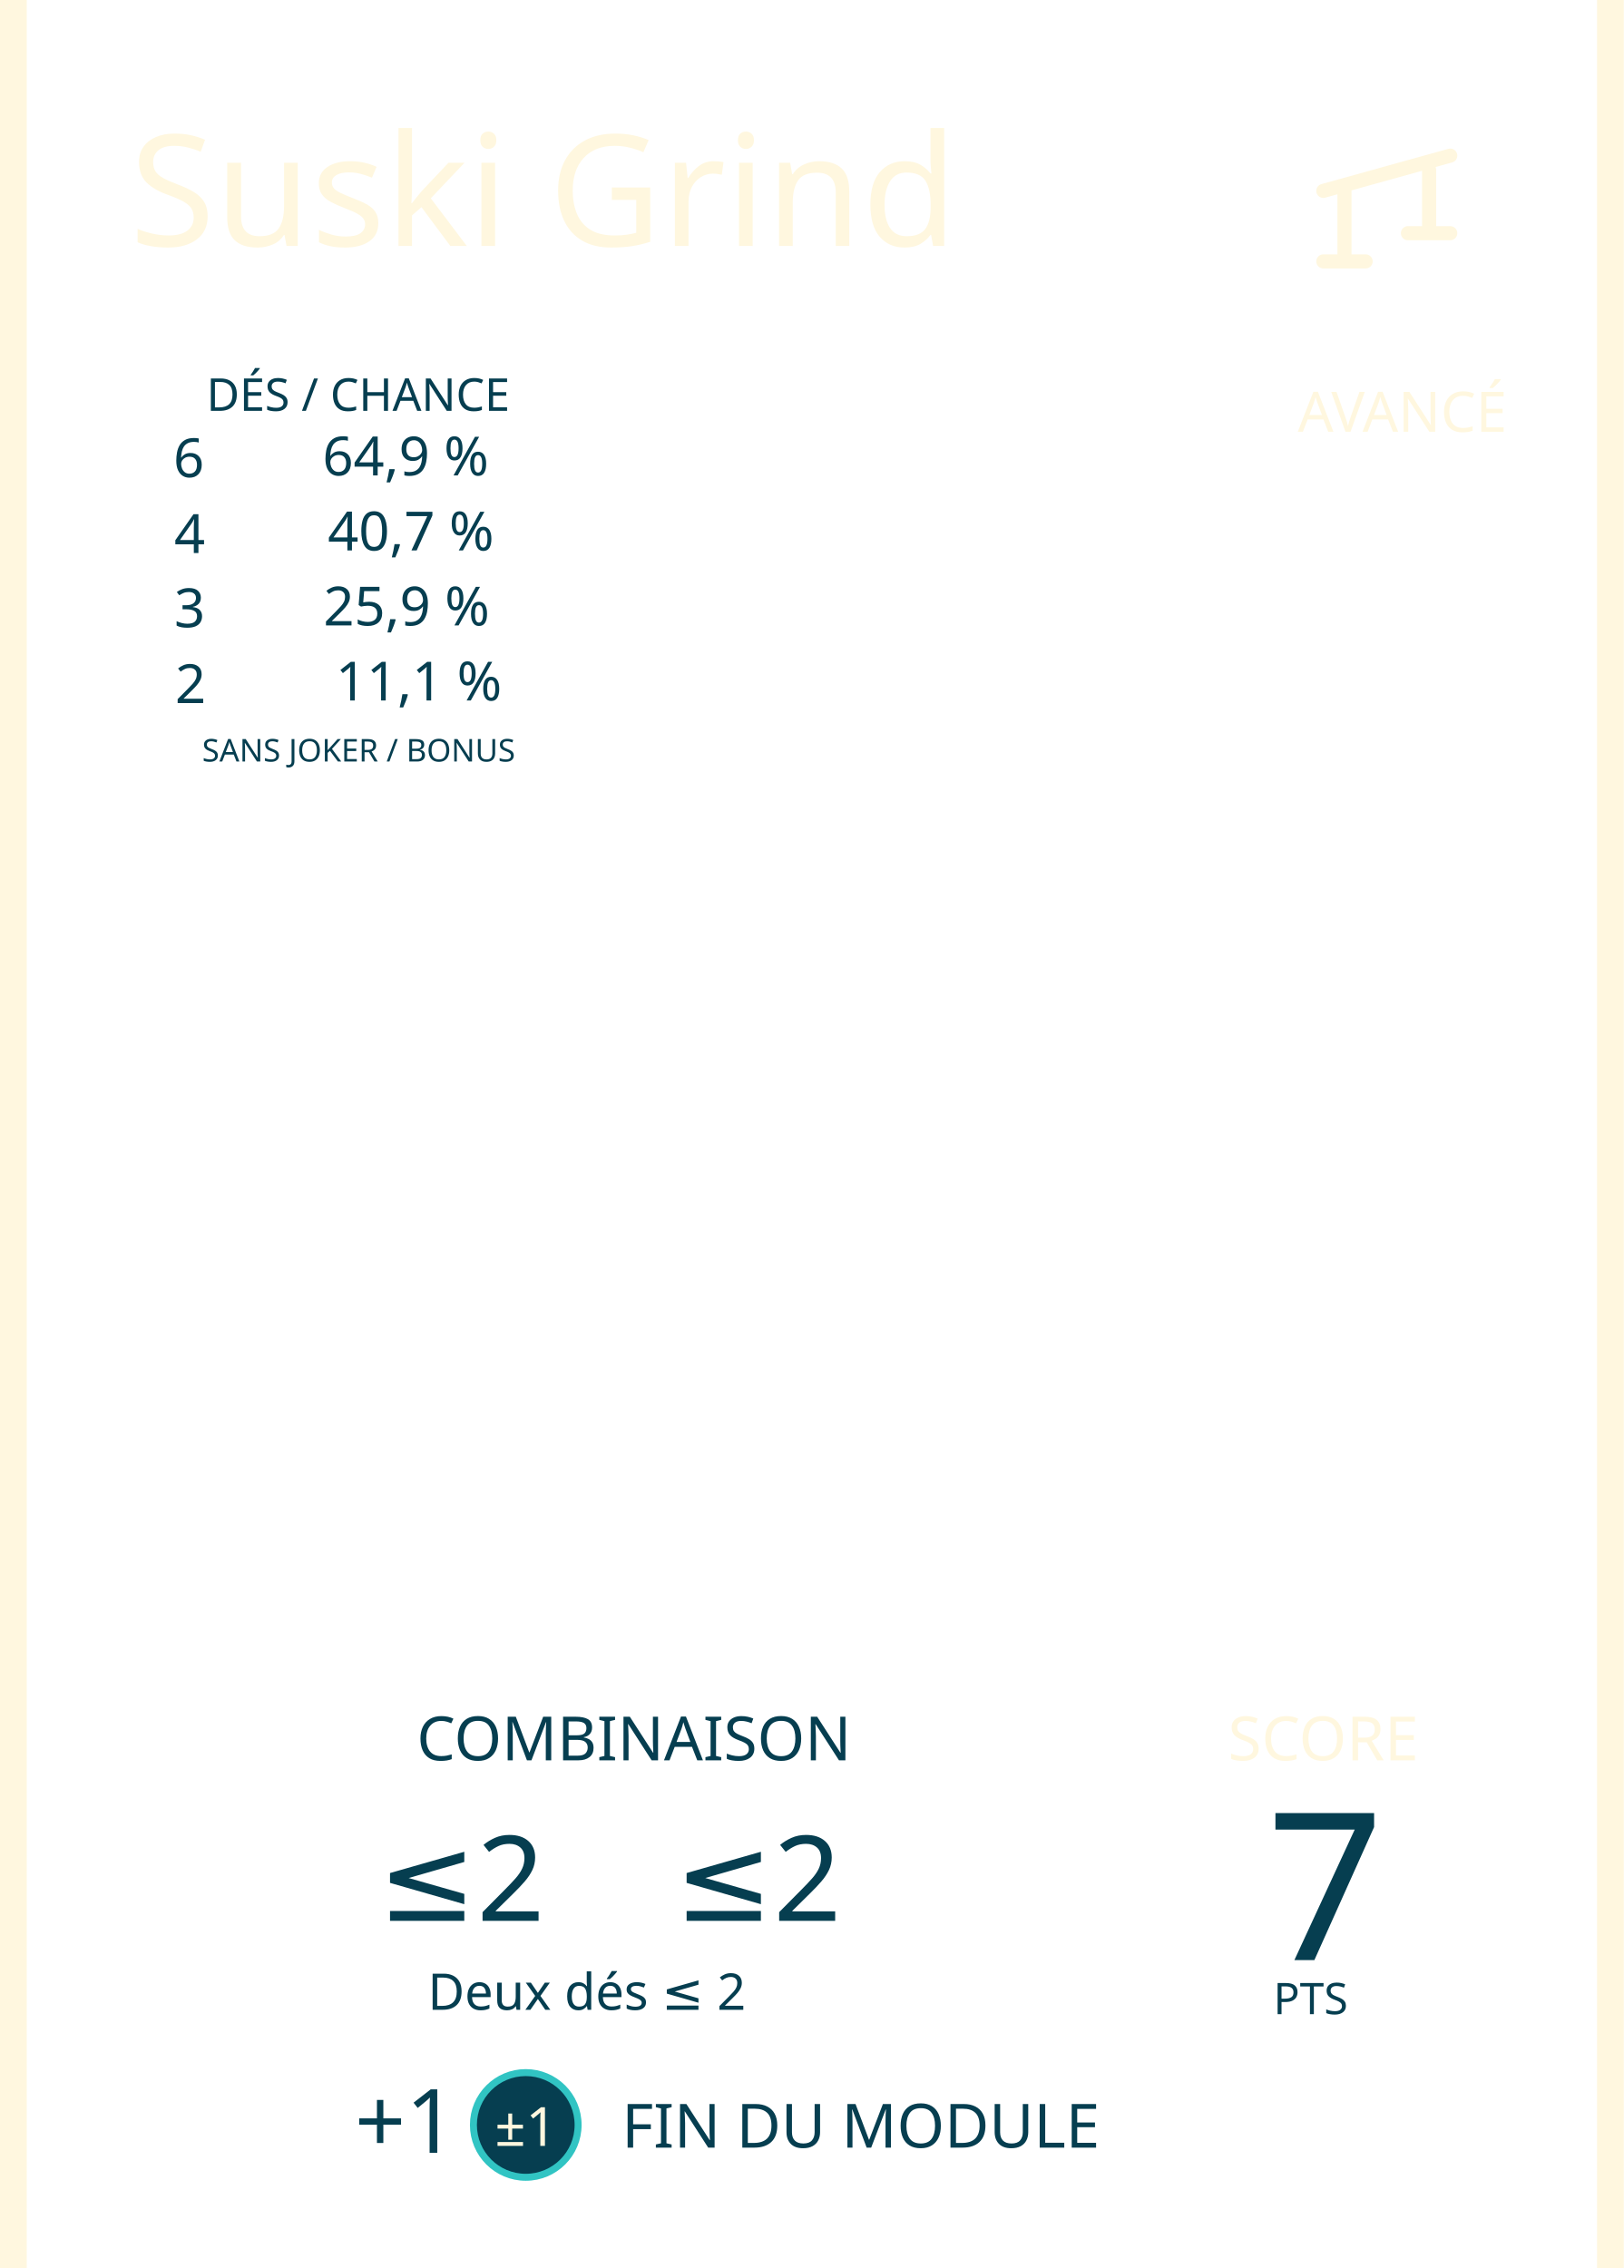
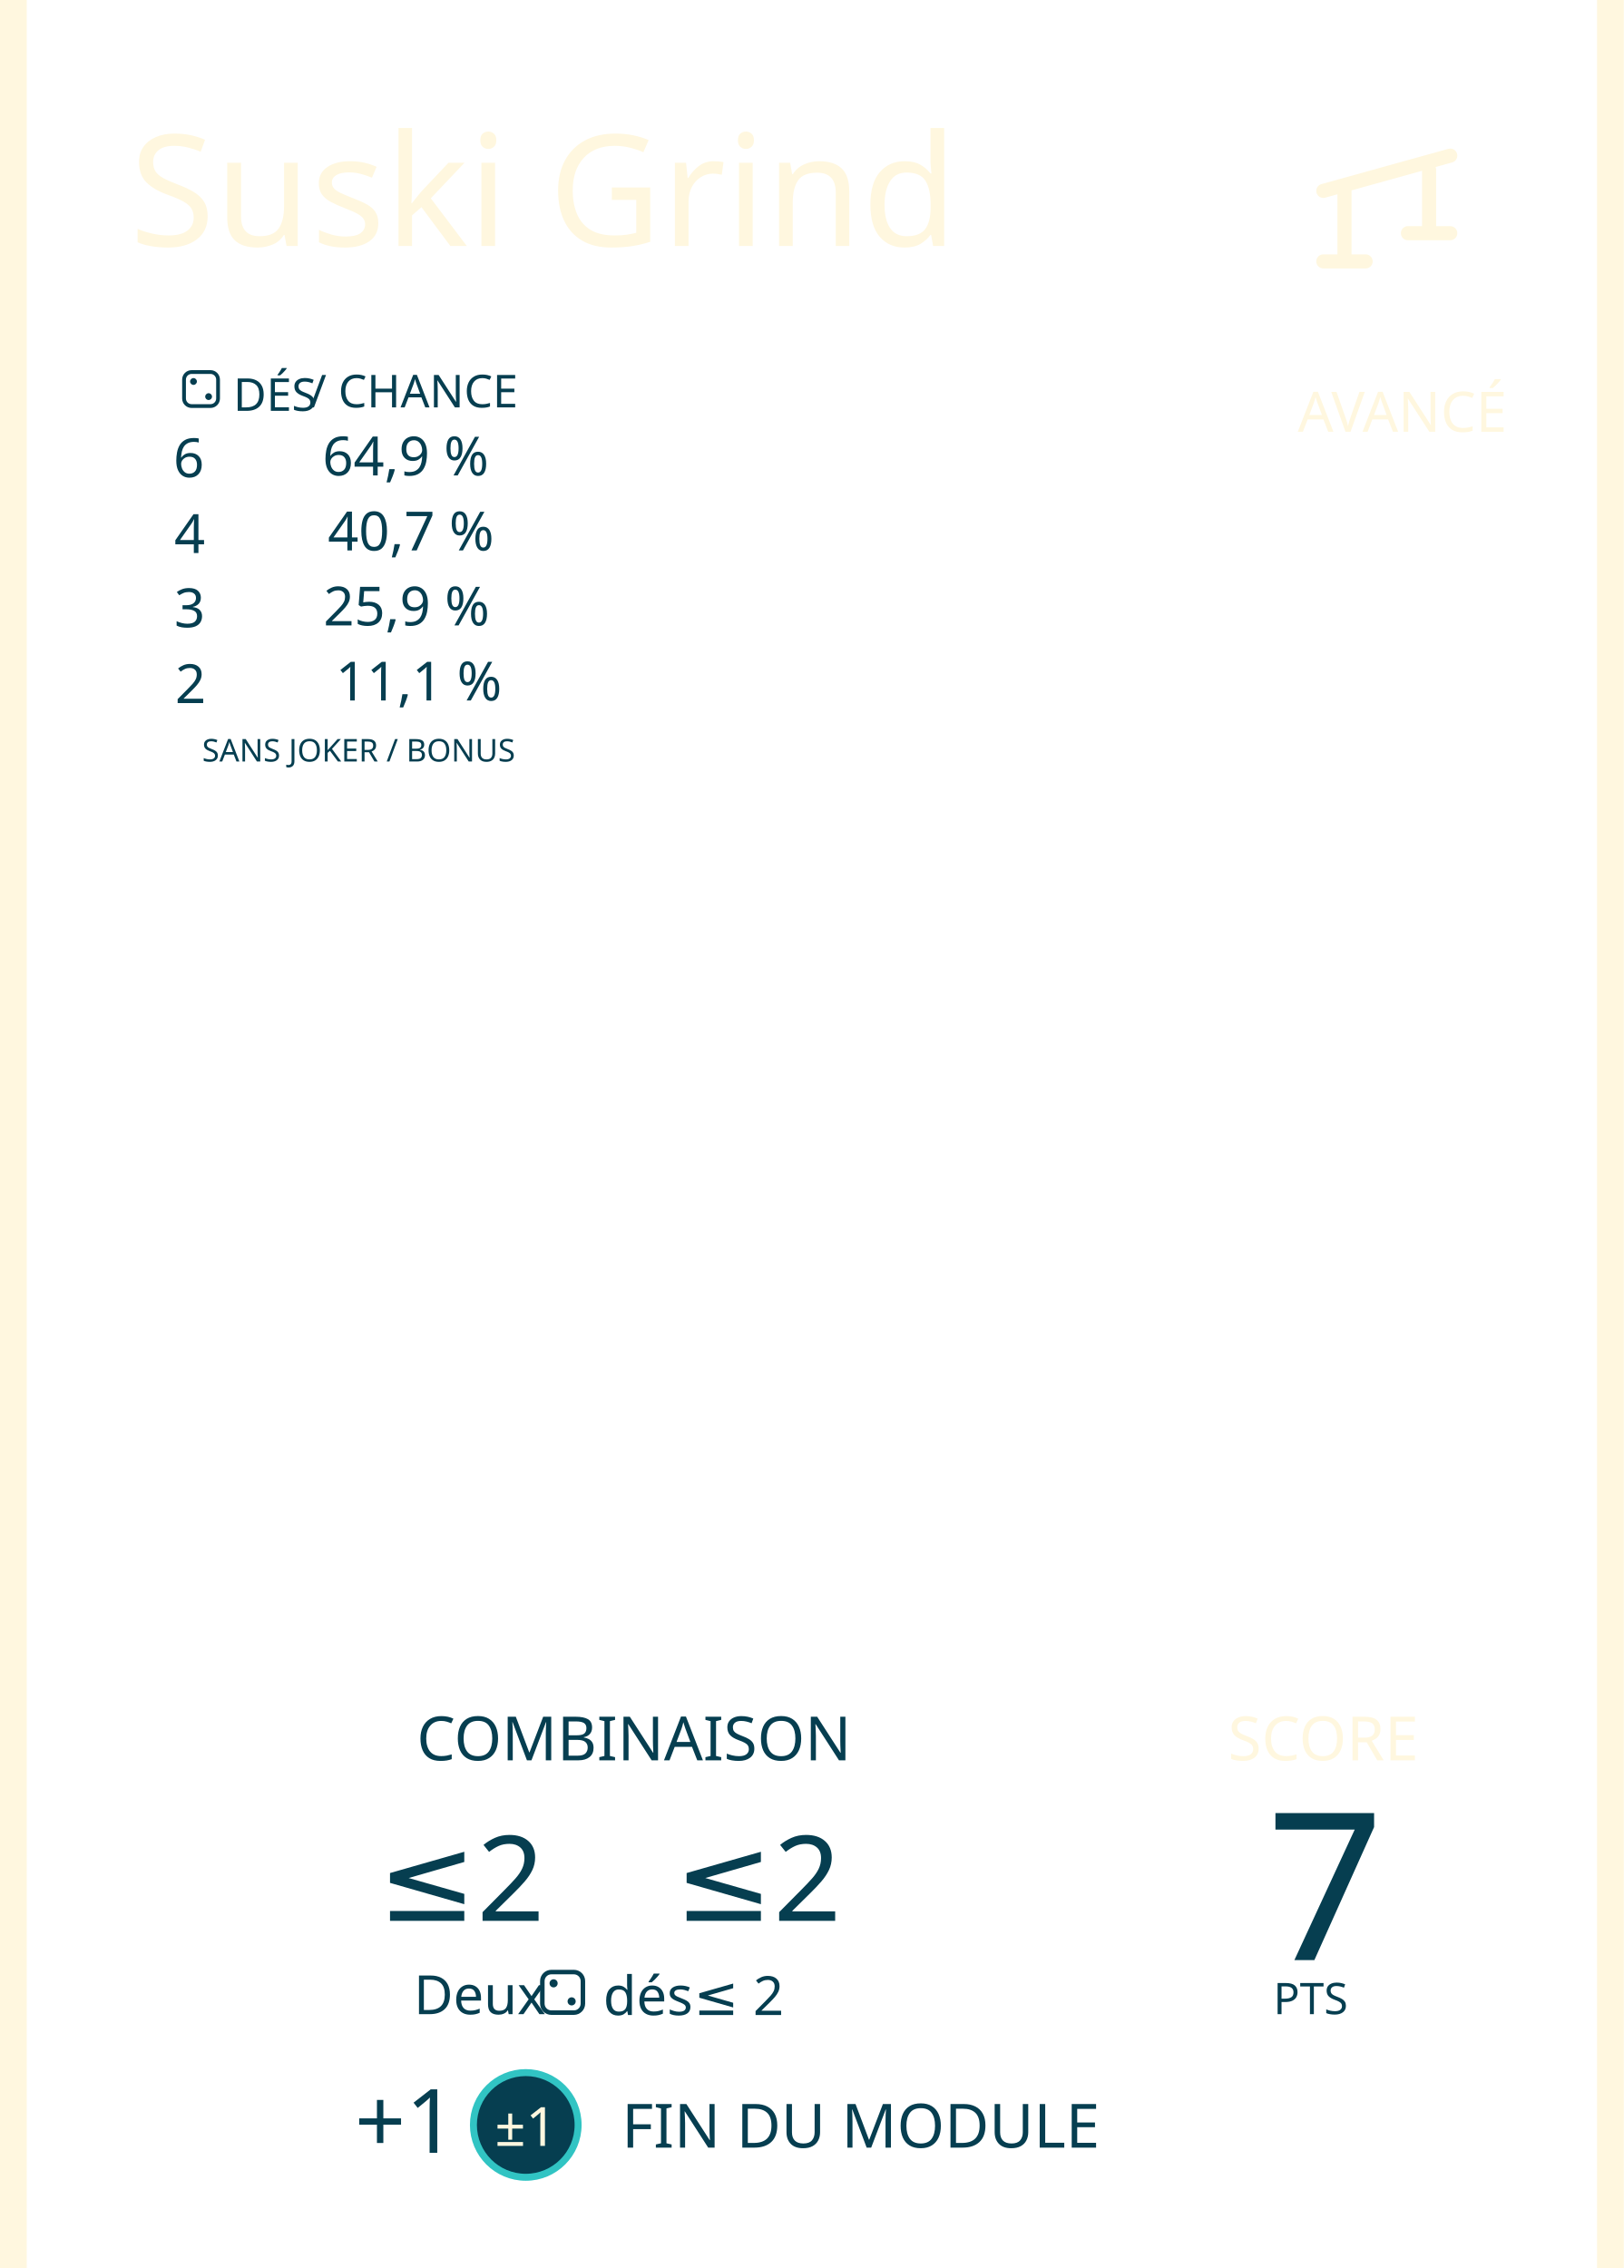
<svg xmlns="http://www.w3.org/2000/svg" width="1008" height="1408" viewBox="-15.341 0 930.682 1300" role="img">
  <g>
    <text x="59" y="141" fill="#fff7df" font-family="Impact,Arial Narrow,sans-serif" font-size="89" font-weight="400" id="card-title">Suski Grind</text>
    <g color="#fff7df">
      <svg x="731" y="69" width="97" height="97" class="type-icon type-slide" viewBox="0 0 24 24" fill="none" stroke="currentColor" stroke-width="2" stroke-linecap="round" stroke-linejoin="round" role="img" aria-label="slide">
        <path d="m3 10 18-5M6 10v10m12-13v9M3 20h6m6-4h6" />
      </svg>
    </g>
    <g id="badge-information">
-       <text x="103" y="235.5" fill="#063e50" font-family="Impact,Arial Narrow,sans-serif" font-size="26" font-weight="400">DÉS / CHANCE</text>
+       <g transform="translate(172.5 223) scale(1)" color="#063e50">
+         <svg x="-85.61" y="-13" width="26" height="26" class="component-icon component-die" viewBox="0 0 24 24" fill="currentColor" aria-hidden="true">
+           <rect x="3" y="3" width="18" height="18" rx="4" fill="none" stroke="currentColor" stroke-width="2" />
+           <circle cx="8" cy="8" r="1.8" />
+           <circle cx="16" cy="16" r="1.8" />
+         </svg>
+         <text x="-54.11" y="12.5" fill="#063e50" font-family="Impact,Arial Narrow,sans-serif" font-size="26" font-weight="400">DÉS</text>
+         <text x="-10.39" y="10.5" fill="#063e50" font-family="Impact,Arial Narrow,sans-serif" font-size="26" font-weight="400">/ CHANCE</text>
+       </g>
      <text x="84" y="273.5" fill="#063e50" font-family="Impact,Arial Narrow,sans-serif" font-size="31" font-weight="400">6</text>
      <text x="169.5" y="272.5" fill="#063e50" font-family="Impact,Arial Narrow,sans-serif" font-size="31" font-weight="400">64,9 %</text>
      <text x="84.5" y="317" fill="#063e50" font-family="Impact,Arial Narrow,sans-serif" font-size="31" font-weight="400">4</text>
      <text x="172.5" y="315.5" fill="#063e50" font-family="Impact,Arial Narrow,sans-serif" font-size="31" font-weight="400">40,7 %</text>
      <text x="84.5" y="359.5" fill="#063e50" font-family="Impact,Arial Narrow,sans-serif" font-size="31" font-weight="400">3</text>
      <text x="170" y="358.5" fill="#063e50" font-family="Impact,Arial Narrow,sans-serif" font-size="31" font-weight="400">25,9 %</text>
      <text x="85" y="403" fill="#063e50" font-family="Impact,Arial Narrow,sans-serif" font-size="31" font-weight="400">2</text>
      <text x="177" y="401.5" fill="#063e50" font-family="Impact,Arial Narrow,sans-serif" font-size="31" font-weight="400">11,1 %</text>
      <text x="100.5" y="436.5" fill="#063e50" font-family="Impact,Arial Narrow,sans-serif" font-size="18" font-weight="400">SANS JOKER / BONUS</text>
      <text x="728.5" y="247.5" fill="#fff7df" font-family="Impact,Arial Narrow,sans-serif" font-size="32" font-weight="400" id="badge-label">AVANCÉ</text>
    </g>
    <text x="223.5" y="1009" fill="#063e50" font-family="Impact,Arial Narrow,sans-serif" font-size="35" font-weight="400" id="requirement-heading">COMBINAISON</text>
    <text x="201" y="1101" fill="#063e50" font-family="Impact,Arial Narrow,sans-serif" font-size="68" font-weight="400" id="socket-0">≤2</text>
    <text x="371" y="1101" fill="#063e50" font-family="Impact,Arial Narrow,sans-serif" font-size="68" font-weight="400" id="socket-1">≤2</text>
-     <text x="321" y="1152" fill="#063e50" font-size="29" font-weight="400" text-anchor="middle" font-family="Arial Narrow,Segoe UI,sans-serif">Deux dés ≤ 2</text>
+     <g transform="translate(321 1142) scale(1)" color="#063e50">
+       <text x="-99.195" y="12.5" fill="#063e50" font-family="Impact,Arial Narrow,sans-serif" font-size="31" font-weight="400">Deux</text>
+       <svg x="-29.375" y="-15.5" width="31" height="31" class="component-icon component-die" viewBox="0 0 24 24" fill="currentColor" aria-hidden="true">
+         <rect x="3" y="3" width="18" height="18" rx="4" fill="none" stroke="currentColor" stroke-width="2" />
+         <circle cx="8" cy="8" r="1.8" />
+         <circle cx="16" cy="16" r="1.8" />
+       </svg>
+       <text x="9.375" y="13" fill="#063e50" font-family="Impact,Arial Narrow,sans-serif" font-size="31" font-weight="400">dés</text>
+       <text x="61.195" y="13" fill="#063e50" font-family="Impact,Arial Narrow,sans-serif" font-size="31" font-weight="400">≤ 2</text>
+     </g>
    <text x="688.5" y="1009" fill="#fff7df" font-family="Impact,Arial Narrow,sans-serif" font-size="35" font-weight="400" id="score-heading">SCORE</text>
    <g id="score-information">
      <text x="710.5" y="1123.5" fill="#063e50" font-family="Impact,Arial Narrow,sans-serif" font-size="118" font-weight="400" id="card-score">7</text>
      <text x="714.5" y="1154.5" fill="#063e50" font-family="Impact,Arial Narrow,sans-serif" font-size="25" font-weight="400" id="score-unit">PTS</text>
    </g>
    <text x="188" y="1234" fill="#063e50" font-family="Impact,Arial Narrow,sans-serif" font-size="51" font-weight="400">+1</text>
    <g transform="translate(286 1218)">
      <circle r="30" fill="#063e50" stroke="#31c4c3" stroke-width="4" />
      <text x="0" y="12" fill="#fff7df" font-family="Impact,Arial Narrow,sans-serif" font-size="31" font-weight="400" text-anchor="middle">±1</text>
    </g>
    <text x="341" y="1231" fill="#063e50" font-family="Impact,Arial Narrow,sans-serif" font-size="35" font-weight="400">FIN DU MODULE</text>
  </g>
  <rect x="-15.341" y="0" width="15.341" height="1300" fill="#fff7df" />
  <rect x="900" y="0" width="15.341" height="1300" fill="#fff7df" />
</svg>
